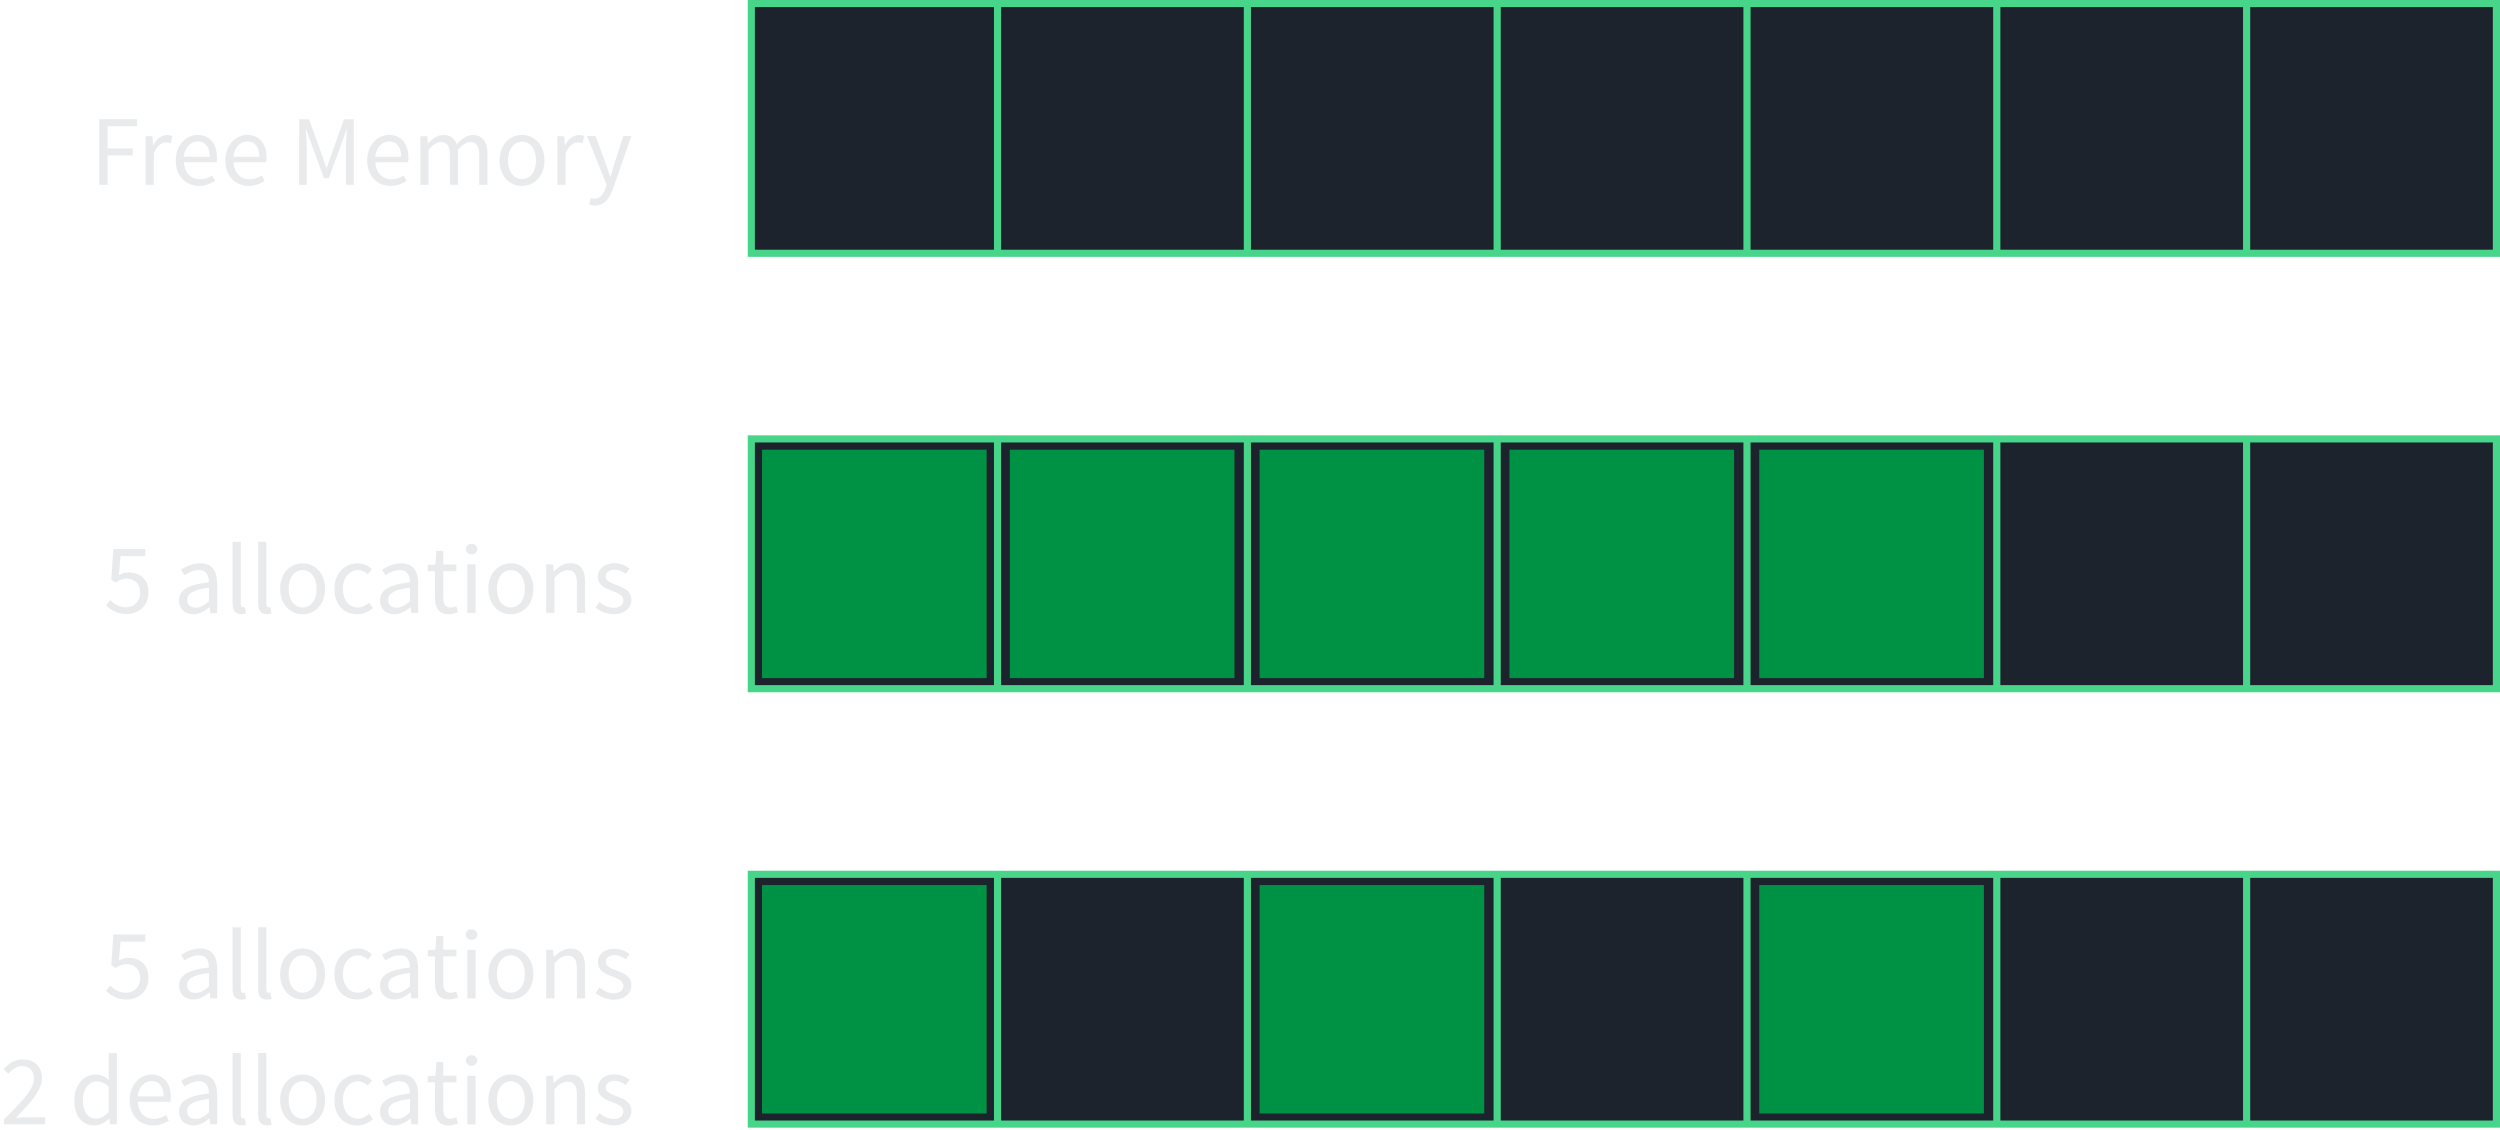
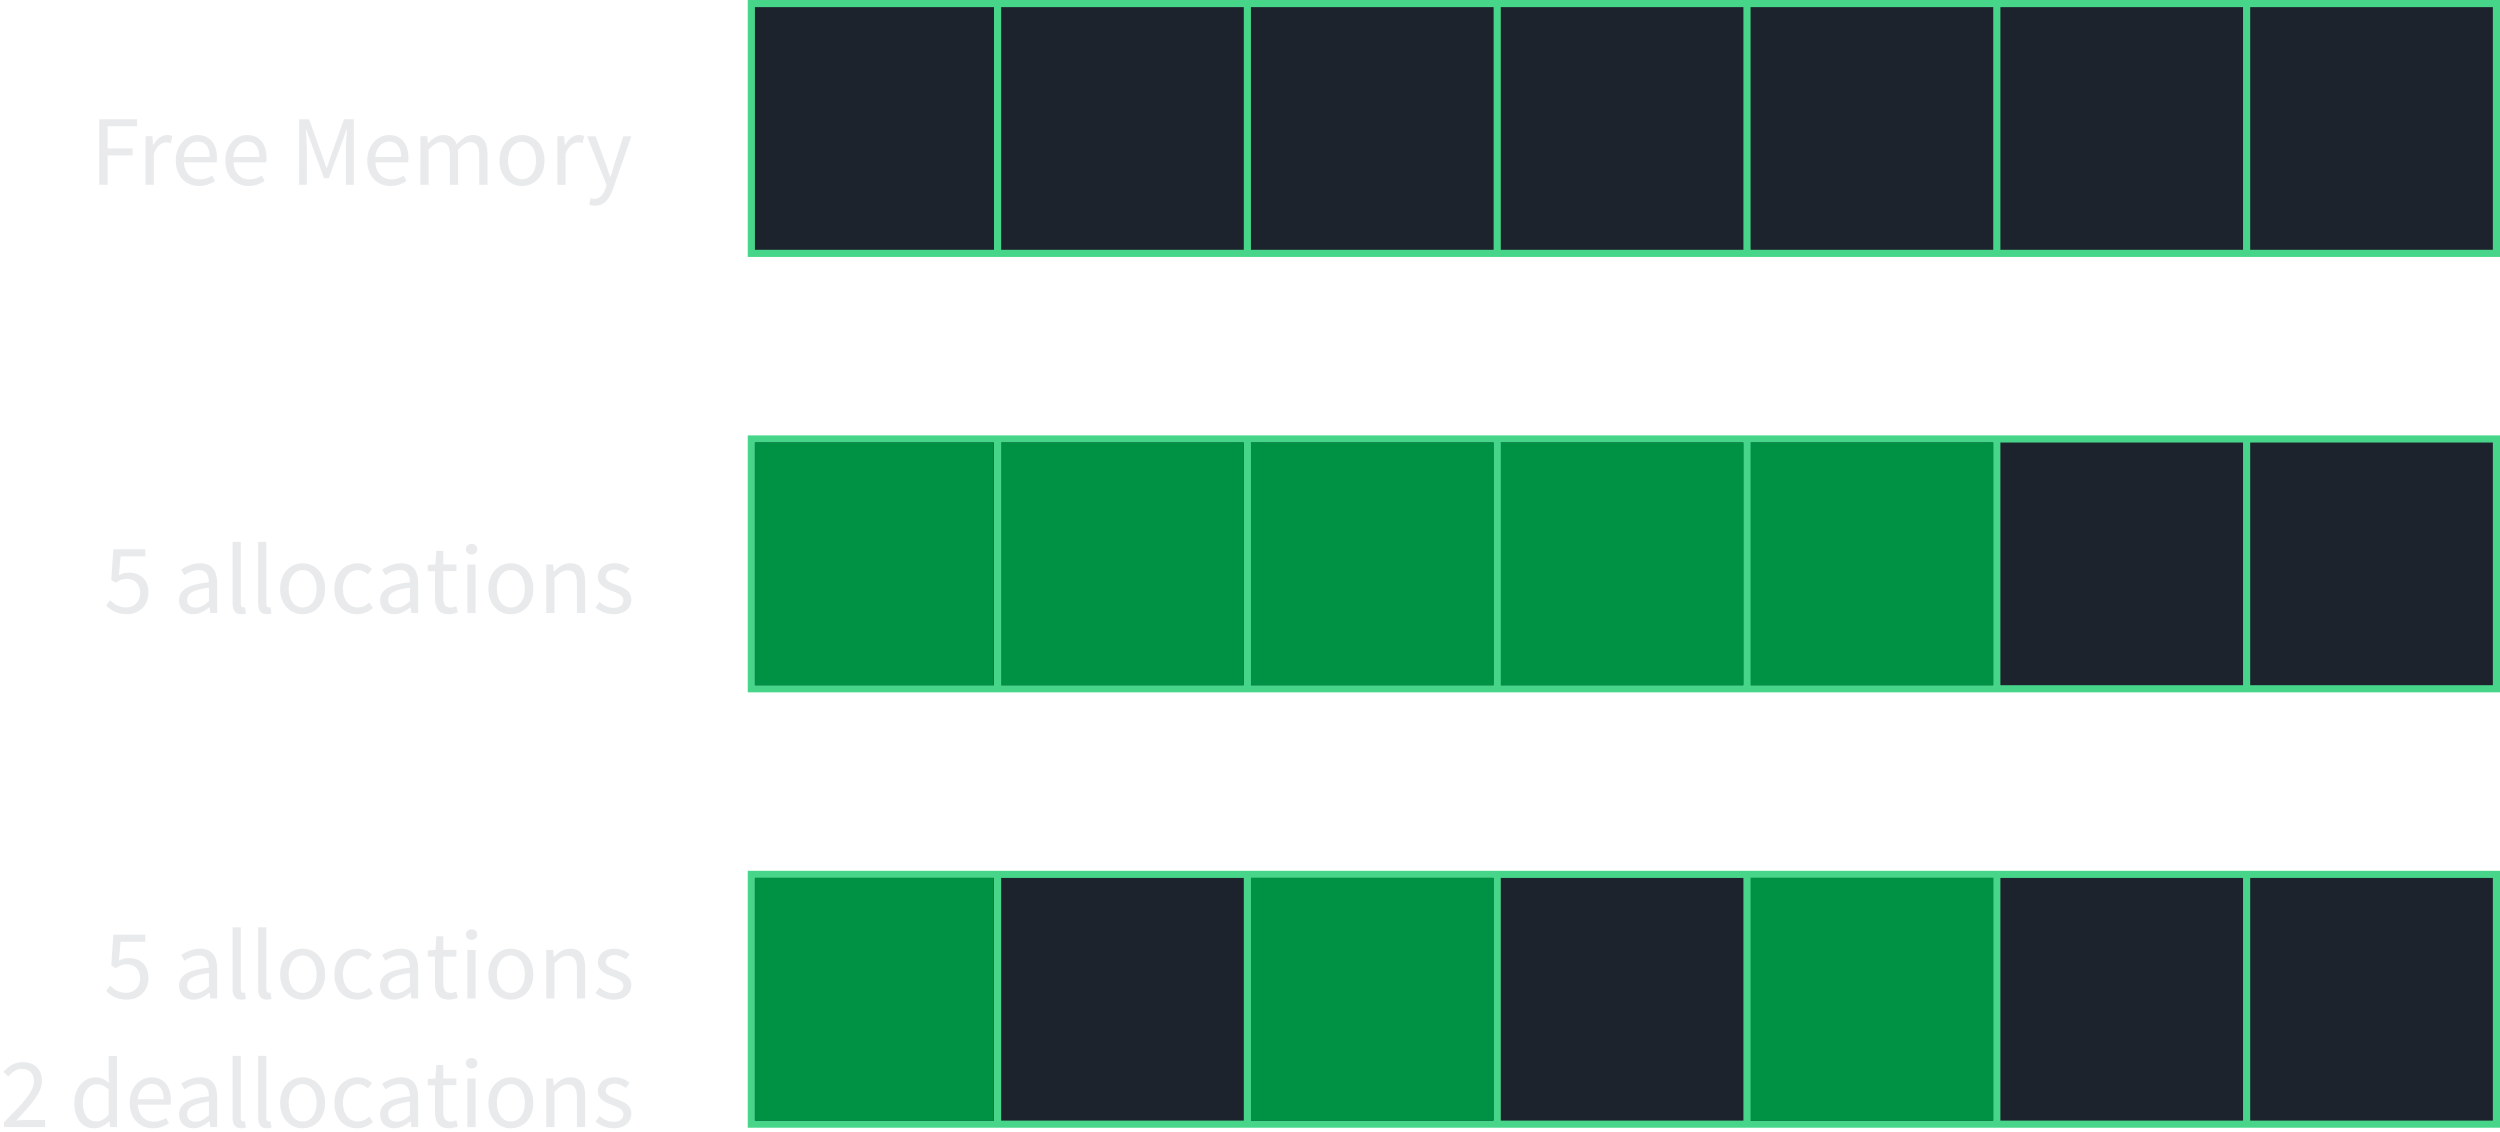
- <svg xmlns="http://www.w3.org/2000/svg" width="92.675mm" height="41.856mm" version="1.1" viewBox="0 0 92.675 41.856">
-   <g transform="translate(60.63 -193.28)">
-     <rect transform="rotate(-90)" x="-202.67" y="-32.779" width="9.26" height="64.691" fill="#1d232d" stroke="#47d58a" stroke-linecap="round" stroke-width=".265" />
-     <g fill="#e8eaec" stroke-linecap="round" stroke-width=".265">
-       <g aria-label="Free Memory">
-         <path d="m-56.951 200.13h0.311v-1.089h0.926v-0.259h-0.926v-0.822h1.093v-0.259h-1.404z" />
-         <path d="m-55.233 200.13h0.304v-1.156c0.122-0.304 0.304-0.415 0.456-0.415 0.074 0 0.115 0.011 0.174 0.03l0.059-0.267c-0.059-0.026-0.115-0.037-0.193-0.037-0.204 0-0.389 0.144-0.511 0.37h-0.011l-0.026-0.326h-0.252z" />
-         <path d="m-54.115 199.23c0 0.589 0.382 0.941 0.863 0.941 0.244 0 0.437-0.085 0.593-0.185l-0.107-0.2c-0.133 0.085-0.278 0.141-0.448 0.141-0.344 0-0.578-0.244-0.6-0.633h1.215c0.007-0.044 0.011-0.104 0.011-0.167 0-0.515-0.259-0.845-0.719-0.845-0.411 0-0.808 0.359-0.808 0.948zm0.296-0.137c0.037-0.363 0.267-0.57 0.519-0.57 0.282 0 0.445 0.204 0.445 0.57z" />
-         <path d="m-52.277 199.23c0 0.589 0.382 0.941 0.863 0.941 0.244 0 0.437-0.085 0.593-0.185l-0.107-0.2c-0.133 0.085-0.278 0.141-0.448 0.141-0.344 0-0.578-0.244-0.6-0.633h1.215c0.007-0.044 0.011-0.104 0.011-0.167 0-0.515-0.259-0.845-0.719-0.845-0.411 0-0.808 0.359-0.808 0.948zm0.296-0.137c0.037-0.363 0.267-0.57 0.519-0.57 0.282 0 0.445 0.204 0.445 0.57z" />
-         <path d="m-49.543 200.13h0.285v-1.337c0-0.215-0.022-0.504-0.037-0.719h0.015l0.193 0.541 0.467 1.27h0.178l0.467-1.27 0.193-0.541h0.015c-0.015 0.215-0.041 0.504-0.041 0.719v1.337h0.293v-2.43h-0.363l-0.467 1.304-0.17 0.496h-0.015l-0.174-0.496-0.47-1.304h-0.367z" />
-         <path d="m-47.018 199.23c0 0.589 0.382 0.941 0.863 0.941 0.244 0 0.437-0.085 0.593-0.185l-0.107-0.2c-0.133 0.085-0.278 0.141-0.448 0.141-0.344 0-0.578-0.244-0.6-0.633h1.215c0.007-0.044 0.011-0.104 0.011-0.167 0-0.515-0.259-0.845-0.719-0.845-0.411 0-0.808 0.359-0.808 0.948zm0.296-0.137c0.037-0.363 0.267-0.57 0.519-0.57 0.282 0 0.445 0.204 0.445 0.57z" />
-         <path d="m-45.047 200.13h0.304v-1.304c0.167-0.185 0.319-0.278 0.452-0.278 0.23 0 0.337 0.144 0.337 0.482v1.1h0.304v-1.304c0.167-0.185 0.311-0.278 0.452-0.278 0.226 0 0.333 0.144 0.333 0.482v1.1h0.304v-1.141c0-0.459-0.178-0.704-0.548-0.704-0.219 0-0.404 0.141-0.593 0.344-0.074-0.215-0.222-0.344-0.496-0.344-0.215 0-0.404 0.133-0.559 0.304h-0.011l-0.026-0.259h-0.252z" />
-         <path d="m-42.113 199.23c0 0.596 0.393 0.941 0.833 0.941s0.833-0.344 0.833-0.941c0-0.604-0.393-0.948-0.833-0.948s-0.833 0.344-0.833 0.948zm0.315 0c0-0.415 0.211-0.696 0.519-0.696 0.311 0 0.519 0.282 0.519 0.696 0 0.411-0.207 0.689-0.519 0.689-0.307 0-0.519-0.278-0.519-0.689z" />
-         <path d="m-39.968 200.13h0.304v-1.156c0.122-0.304 0.304-0.415 0.456-0.415 0.074 0 0.115 0.011 0.174 0.03l0.059-0.267c-0.059-0.026-0.115-0.037-0.193-0.037-0.204 0-0.389 0.144-0.511 0.37h-0.011l-0.026-0.326h-0.252z" />
-         <path d="m-38.73 200.62-0.059 0.241c0.059 0.022 0.13 0.037 0.211 0.037 0.363 0 0.548-0.27 0.674-0.626l0.678-1.948h-0.296l-0.322 0.996c-0.048 0.159-0.1 0.344-0.152 0.507h-0.015c-0.056-0.167-0.119-0.352-0.174-0.507l-0.367-0.996h-0.315l0.722 1.804-0.041 0.133c-0.074 0.222-0.204 0.385-0.407 0.385-0.044 0-0.1-0.015-0.137-0.026z" />
-       </g>
-       <g aria-label="5 allocations">
-         <path d="m-56.697 215.72c0.163 0.163 0.396 0.322 0.774 0.322 0.411 0 0.796-0.289 0.796-0.8 0-0.511-0.33-0.741-0.733-0.741-0.144 0-0.252 0.037-0.363 0.096l0.063-0.7h0.915v-0.263h-1.182l-0.078 1.137 0.163 0.104c0.141-0.093 0.241-0.144 0.404-0.144 0.304 0 0.504 0.193 0.504 0.519 0 0.33-0.23 0.541-0.519 0.541-0.278 0-0.456-0.13-0.596-0.27z" />
-         <path d="m-53.992 215.54c0 0.322 0.226 0.511 0.53 0.511 0.222 0 0.422-0.119 0.596-0.259h0.007l0.026 0.215h0.252v-1.104c0-0.448-0.185-0.741-0.626-0.741-0.289 0-0.541 0.126-0.708 0.233l0.122 0.211c0.141-0.096 0.326-0.193 0.537-0.193 0.293 0 0.37 0.222 0.37 0.452-0.767 0.085-1.107 0.282-1.107 0.674zm0.3-0.022c0-0.23 0.204-0.378 0.808-0.452v0.5c-0.174 0.156-0.319 0.241-0.493 0.241-0.178 0-0.315-0.085-0.315-0.289z" />
-         <path d="m-52.008 215.64c0 0.263 0.093 0.407 0.322 0.407 0.081 0 0.133-0.011 0.174-0.03l-0.041-0.23c-0.033 7e-3 -0.048 7e-3 -0.067 7e-3 -0.044 0-0.085-0.037-0.085-0.133v-2.297h-0.304z" />
-         <path d="m-51.06 215.64c0 0.263 0.093 0.407 0.322 0.407 0.081 0 0.133-0.011 0.174-0.03l-0.041-0.23c-0.033 7e-3 -0.048 7e-3 -0.067 7e-3 -0.044 0-0.085-0.037-0.085-0.133v-2.297h-0.304z" />
-         <path d="m-50.246 215.11c0 0.596 0.393 0.941 0.833 0.941s0.833-0.344 0.833-0.941c0-0.604-0.393-0.948-0.833-0.948s-0.833 0.344-0.833 0.948zm0.315 0c0-0.415 0.211-0.696 0.519-0.696 0.311 0 0.519 0.282 0.519 0.696 0 0.411-0.207 0.689-0.519 0.689-0.307 0-0.519-0.278-0.519-0.689z" />
-         <path d="m-48.234 215.11c0 0.596 0.367 0.941 0.845 0.941 0.215 0 0.422-0.089 0.585-0.233l-0.137-0.2c-0.107 0.096-0.252 0.182-0.422 0.182-0.33 0-0.556-0.278-0.556-0.689 0-0.415 0.237-0.696 0.563-0.696 0.144 0 0.256 0.067 0.363 0.159l0.152-0.196c-0.122-0.115-0.289-0.215-0.526-0.215-0.463 0-0.867 0.344-0.867 0.948z" />
-         <path d="m-46.541 215.54c0 0.322 0.226 0.511 0.53 0.511 0.222 0 0.422-0.119 0.596-0.259h0.007l0.026 0.215h0.252v-1.104c0-0.448-0.185-0.741-0.626-0.741-0.289 0-0.541 0.126-0.708 0.233l0.122 0.211c0.141-0.096 0.326-0.193 0.537-0.193 0.293 0 0.37 0.222 0.37 0.452-0.767 0.085-1.107 0.282-1.107 0.674zm0.3-0.022c0-0.23 0.204-0.378 0.808-0.452v0.5c-0.174 0.156-0.319 0.241-0.493 0.241-0.178 0-0.315-0.085-0.315-0.289z" />
-         <path d="m-44.504 215.45c0 0.356 0.13 0.6 0.515 0.6 0.111 0 0.233-0.033 0.333-0.067l-0.059-0.23c-0.059 0.022-0.141 0.048-0.204 0.048-0.207 0-0.278-0.126-0.278-0.348v-1h0.485v-0.248h-0.485v-0.504h-0.256l-0.037 0.504-0.282 0.018v0.23h0.267z" />
-         <path d="m-43.149 213.83c0.119 0 0.211-0.082 0.211-0.196 0-0.119-0.093-0.196-0.211-0.196-0.119 0-0.211 0.078-0.211 0.196 0 0.115 0.093 0.196 0.211 0.196zm-0.156 2.171h0.304v-1.8h-0.304z" />
-         <path d="m-42.526 215.11c0 0.596 0.393 0.941 0.833 0.941 0.441 0 0.833-0.344 0.833-0.941 0-0.604-0.393-0.948-0.833-0.948-0.441 0-0.833 0.344-0.833 0.948zm0.315 0c0-0.415 0.211-0.696 0.519-0.696 0.311 0 0.519 0.282 0.519 0.696 0 0.411-0.207 0.689-0.519 0.689-0.307 0-0.519-0.278-0.519-0.689z" />
-         <path d="m-40.382 216h0.304v-1.304c0.181-0.181 0.307-0.278 0.493-0.278 0.237 0 0.341 0.144 0.341 0.482v1.1h0.304v-1.141c0-0.459-0.17-0.704-0.548-0.704-0.248 0-0.433 0.133-0.604 0.304h-0.011l-0.026-0.259h-0.252z" />
-         <path d="m-38.556 215.8c0.17 0.141 0.415 0.248 0.67 0.248 0.426 0 0.659-0.244 0.659-0.537 0-0.341-0.289-0.448-0.548-0.545-0.204-0.078-0.4-0.144-0.4-0.311 0-0.137 0.104-0.259 0.33-0.259 0.159 0 0.289 0.067 0.411 0.159l0.144-0.193c-0.137-0.111-0.333-0.204-0.559-0.204-0.389 0-0.619 0.222-0.619 0.511 0 0.304 0.282 0.426 0.537 0.519 0.196 0.074 0.411 0.156 0.411 0.341 0 0.156-0.119 0.282-0.356 0.282-0.215 0-0.374-0.089-0.53-0.215z" />
-       </g>
-       <g aria-label="5 allocations 2 deallocations">
-         <path d="m-56.697 230.01c0.163 0.163 0.396 0.322 0.774 0.322 0.411 0 0.796-0.289 0.796-0.8 0-0.511-0.33-0.741-0.733-0.741-0.144 0-0.252 0.037-0.363 0.096l0.063-0.7h0.915v-0.263h-1.182l-0.078 1.137 0.163 0.104c0.141-0.093 0.241-0.144 0.404-0.144 0.304 0 0.504 0.193 0.504 0.519 0 0.33-0.23 0.541-0.519 0.541-0.278 0-0.456-0.13-0.596-0.27z" />
-         <path d="m-53.992 229.82c0 0.322 0.226 0.511 0.53 0.511 0.222 0 0.422-0.119 0.596-0.259h0.007l0.026 0.215h0.252v-1.104c0-0.448-0.185-0.741-0.626-0.741-0.289 0-0.541 0.126-0.708 0.233l0.122 0.211c0.141-0.096 0.326-0.193 0.537-0.193 0.293 0 0.37 0.222 0.37 0.452-0.767 0.085-1.107 0.282-1.107 0.674zm0.3-0.022c0-0.23 0.204-0.378 0.808-0.452v0.5c-0.174 0.156-0.319 0.241-0.493 0.241-0.178 0-0.315-0.085-0.315-0.289z" />
-         <path d="m-52.008 229.93c0 0.263 0.093 0.407 0.322 0.407 0.081 0 0.133-0.011 0.174-0.03l-0.041-0.23c-0.033 7e-3 -0.048 7e-3 -0.067 7e-3 -0.044 0-0.085-0.037-0.085-0.133v-2.297h-0.304z" />
-         <path d="m-51.06 229.93c0 0.263 0.093 0.407 0.322 0.407 0.081 0 0.133-0.011 0.174-0.03l-0.041-0.23c-0.033 7e-3 -0.048 7e-3 -0.067 7e-3 -0.044 0-0.085-0.037-0.085-0.133v-2.297h-0.304z" />
-         <path d="m-50.246 229.39c0 0.596 0.393 0.941 0.833 0.941s0.833-0.344 0.833-0.941c0-0.604-0.393-0.948-0.833-0.948s-0.833 0.344-0.833 0.948zm0.315 0c0-0.415 0.211-0.696 0.519-0.696 0.311 0 0.519 0.282 0.519 0.696 0 0.411-0.207 0.689-0.519 0.689-0.307 0-0.519-0.278-0.519-0.689z" />
-         <path d="m-48.234 229.39c0 0.596 0.367 0.941 0.845 0.941 0.215 0 0.422-0.089 0.585-0.233l-0.137-0.2c-0.107 0.096-0.252 0.181-0.422 0.181-0.33 0-0.556-0.278-0.556-0.689 0-0.415 0.237-0.696 0.563-0.696 0.144 0 0.256 0.067 0.363 0.159l0.152-0.196c-0.122-0.115-0.289-0.215-0.526-0.215-0.463 0-0.867 0.344-0.867 0.948z" />
-         <path d="m-46.541 229.82c0 0.322 0.226 0.511 0.53 0.511 0.222 0 0.422-0.119 0.596-0.259h0.007l0.026 0.215h0.252v-1.104c0-0.448-0.185-0.741-0.626-0.741-0.289 0-0.541 0.126-0.708 0.233l0.122 0.211c0.141-0.096 0.326-0.193 0.537-0.193 0.293 0 0.37 0.222 0.37 0.452-0.767 0.085-1.107 0.282-1.107 0.674zm0.3-0.022c0-0.23 0.204-0.378 0.808-0.452v0.5c-0.174 0.156-0.319 0.241-0.493 0.241-0.178 0-0.315-0.085-0.315-0.289z" />
-         <path d="m-44.504 229.73c0 0.356 0.13 0.6 0.515 0.6 0.111 0 0.233-0.033 0.333-0.067l-0.059-0.23c-0.059 0.022-0.141 0.048-0.204 0.048-0.207 0-0.278-0.126-0.278-0.348v-1h0.485v-0.248h-0.485v-0.504h-0.256l-0.037 0.504-0.282 0.018v0.23h0.267z" />
-         <path d="m-43.149 228.12c0.119 0 0.211-0.082 0.211-0.196 0-0.119-0.093-0.196-0.211-0.196-0.119 0-0.211 0.078-0.211 0.196 0 0.115 0.093 0.196 0.211 0.196zm-0.156 2.171h0.304v-1.8h-0.304z" />
-         <path d="m-42.526 229.39c0 0.596 0.393 0.941 0.833 0.941s0.833-0.344 0.833-0.941c0-0.604-0.393-0.948-0.833-0.948s-0.833 0.344-0.833 0.948zm0.315 0c0-0.415 0.211-0.696 0.519-0.696 0.311 0 0.519 0.282 0.519 0.696 0 0.411-0.207 0.689-0.519 0.689-0.307 0-0.519-0.278-0.519-0.689z" />
-         <path d="m-40.382 230.29h0.304v-1.304c0.181-0.182 0.307-0.278 0.493-0.278 0.237 0 0.341 0.144 0.341 0.482v1.1h0.304v-1.141c0-0.459-0.17-0.704-0.548-0.704-0.248 0-0.433 0.133-0.604 0.304h-0.011l-0.026-0.259h-0.252z" />
-         <path d="m-38.556 230.09c0.17 0.141 0.415 0.248 0.67 0.248 0.426 0 0.659-0.244 0.659-0.537 0-0.341-0.289-0.448-0.548-0.545-0.204-0.078-0.4-0.144-0.4-0.311 0-0.137 0.104-0.259 0.33-0.259 0.159 0 0.289 0.067 0.411 0.159l0.144-0.193c-0.137-0.111-0.333-0.204-0.559-0.204-0.389 0-0.619 0.222-0.619 0.511 0 0.304 0.282 0.426 0.537 0.519 0.196 0.074 0.411 0.156 0.411 0.341 0 0.156-0.119 0.282-0.356 0.282-0.215 0-0.374-0.089-0.53-0.215z" />
-         <path d="m-60.483 234.96h1.526v-0.263h-0.685c-0.122 0-0.267 0.011-0.396 0.022 0.559-0.585 0.963-1.026 0.963-1.471 0-0.419-0.27-0.696-0.708-0.696-0.307 0-0.519 0.144-0.715 0.359l0.174 0.174c0.137-0.159 0.307-0.285 0.504-0.285 0.3 0 0.448 0.193 0.448 0.463 0 0.382-0.4 0.808-1.111 1.515z" />
-         <path d="m-57.875 234.06c0 0.6 0.293 0.941 0.745 0.941 0.211 0 0.404-0.119 0.545-0.256h0.011l0.026 0.211h0.252v-2.637h-0.307v0.693l0.015 0.307c-0.159-0.13-0.296-0.207-0.504-0.207-0.411 0-0.782 0.363-0.782 0.948zm0.315-4e-3c0-0.411 0.23-0.689 0.519-0.689 0.148 0 0.285 0.052 0.437 0.189v0.941c-0.148 0.167-0.293 0.248-0.459 0.248-0.315 0-0.496-0.259-0.496-0.689z" />
-         <path d="m-55.824 234.06c0 0.589 0.382 0.941 0.863 0.941 0.244 0 0.437-0.085 0.593-0.185l-0.107-0.2c-0.133 0.085-0.278 0.141-0.448 0.141-0.344 0-0.578-0.244-0.6-0.633h1.215c0.007-0.044 0.011-0.104 0.011-0.167 0-0.515-0.259-0.845-0.719-0.845-0.411 0-0.808 0.359-0.808 0.948zm0.296-0.137c0.037-0.363 0.267-0.57 0.519-0.57 0.282 0 0.445 0.204 0.445 0.57z" />
-         <path d="m-53.992 234.49c0 0.322 0.226 0.511 0.53 0.511 0.222 0 0.422-0.119 0.596-0.259h0.007l0.026 0.215h0.252v-1.104c0-0.448-0.185-0.741-0.626-0.741-0.289 0-0.541 0.126-0.708 0.233l0.122 0.211c0.141-0.096 0.326-0.193 0.537-0.193 0.293 0 0.37 0.222 0.37 0.452-0.767 0.085-1.107 0.282-1.107 0.674zm0.3-0.022c0-0.23 0.204-0.378 0.808-0.452v0.5c-0.174 0.156-0.319 0.241-0.493 0.241-0.178 0-0.315-0.085-0.315-0.289z" />
-         <path d="m-52.008 234.59c0 0.263 0.093 0.407 0.322 0.407 0.081 0 0.133-0.011 0.174-0.03l-0.041-0.23c-0.033 7e-3 -0.048 7e-3 -0.067 7e-3 -0.044 0-0.085-0.037-0.085-0.133v-2.297h-0.304z" />
-         <path d="m-51.06 234.59c0 0.263 0.093 0.407 0.322 0.407 0.081 0 0.133-0.011 0.174-0.03l-0.041-0.23c-0.033 7e-3 -0.048 7e-3 -0.067 7e-3 -0.044 0-0.085-0.037-0.085-0.133v-2.297h-0.304z" />
-         <path d="m-50.246 234.06c0 0.596 0.393 0.941 0.833 0.941s0.833-0.344 0.833-0.941c0-0.604-0.393-0.948-0.833-0.948s-0.833 0.344-0.833 0.948zm0.315 0c0-0.415 0.211-0.696 0.519-0.696 0.311 0 0.519 0.282 0.519 0.696 0 0.411-0.207 0.689-0.519 0.689-0.307 0-0.519-0.278-0.519-0.689z" />
-         <path d="m-48.234 234.06c0 0.596 0.367 0.941 0.845 0.941 0.215 0 0.422-0.089 0.585-0.233l-0.137-0.2c-0.107 0.096-0.252 0.182-0.422 0.182-0.33 0-0.556-0.278-0.556-0.689 0-0.415 0.237-0.696 0.563-0.696 0.144 0 0.256 0.067 0.363 0.159l0.152-0.196c-0.122-0.115-0.289-0.215-0.526-0.215-0.463 0-0.867 0.344-0.867 0.948z" />
-         <path d="m-46.541 234.49c0 0.322 0.226 0.511 0.53 0.511 0.222 0 0.422-0.119 0.596-0.259h0.007l0.026 0.215h0.252v-1.104c0-0.448-0.185-0.741-0.626-0.741-0.289 0-0.541 0.126-0.708 0.233l0.122 0.211c0.141-0.096 0.326-0.193 0.537-0.193 0.293 0 0.37 0.222 0.37 0.452-0.767 0.085-1.107 0.282-1.107 0.674zm0.3-0.022c0-0.23 0.204-0.378 0.808-0.452v0.5c-0.174 0.156-0.319 0.241-0.493 0.241-0.178 0-0.315-0.085-0.315-0.289z" />
-         <path d="m-44.504 234.4c0 0.356 0.13 0.6 0.515 0.6 0.111 0 0.233-0.033 0.333-0.067l-0.059-0.23c-0.059 0.022-0.141 0.048-0.204 0.048-0.207 0-0.278-0.126-0.278-0.348v-1h0.485v-0.248h-0.485v-0.504h-0.256l-0.037 0.504-0.282 0.018v0.23h0.267z" />
-         <path d="m-43.149 232.79c0.119 0 0.211-0.082 0.211-0.196 0-0.119-0.093-0.196-0.211-0.196-0.119 0-0.211 0.078-0.211 0.196 0 0.115 0.093 0.196 0.211 0.196zm-0.156 2.171h0.304v-1.8h-0.304z" />
-         <path d="m-42.526 234.06c0 0.596 0.393 0.941 0.833 0.941s0.833-0.344 0.833-0.941c0-0.604-0.393-0.948-0.833-0.948s-0.833 0.344-0.833 0.948zm0.315 0c0-0.415 0.211-0.696 0.519-0.696 0.311 0 0.519 0.282 0.519 0.696 0 0.411-0.207 0.689-0.519 0.689-0.307 0-0.519-0.278-0.519-0.689z" />
-         <path d="m-40.382 234.96h0.304v-1.304c0.181-0.181 0.307-0.278 0.493-0.278 0.237 0 0.341 0.144 0.341 0.482v1.1h0.304v-1.141c0-0.459-0.17-0.704-0.548-0.704-0.248 0-0.433 0.133-0.604 0.304h-0.011l-0.026-0.259h-0.252z" />
-         <path d="m-38.556 234.75c0.17 0.141 0.415 0.248 0.67 0.248 0.426 0 0.659-0.244 0.659-0.537 0-0.341-0.289-0.448-0.548-0.545-0.204-0.078-0.4-0.144-0.4-0.311 0-0.137 0.104-0.259 0.33-0.259 0.159 0 0.289 0.067 0.411 0.159l0.144-0.193c-0.137-0.111-0.333-0.204-0.559-0.204-0.389 0-0.619 0.222-0.619 0.511 0 0.304 0.282 0.426 0.537 0.519 0.196 0.074 0.411 0.156 0.411 0.341 0 0.156-0.119 0.282-0.356 0.282-0.215 0-0.374-0.089-0.53-0.215z" />
-       </g>
+ <svg xmlns="http://www.w3.org/2000/svg" width="92.675mm" height="41.958mm" version="1.1" viewBox="0 0 92.675 41.958">
+   <rect transform="rotate(-90)" x="-9.393" y="27.852" width="9.26" height="64.691" fill="#1d232d" stroke="#47d58a" stroke-linecap="round" stroke-width=".265" />
+   <g fill="#e8eaec" stroke-linecap="round" stroke-width=".265">
+     <g aria-label="Free Memory">
+       <path d="m3.679 6.85h0.311v-1.089h0.926v-0.259h-0.926v-0.822h1.093v-0.259h-1.404z" />
+       <path d="m5.397 6.85h0.304v-1.156c0.122-0.304 0.304-0.415 0.456-0.415 0.074 0 0.115 0.011 0.174 0.03l0.059-0.267c-0.059-0.026-0.115-0.037-0.193-0.037-0.204 0-0.389 0.144-0.511 0.37h-0.011l-0.026-0.326h-0.252z" />
+       <path d="m6.516 5.954c0 0.589 0.382 0.941 0.863 0.941 0.244 0 0.437-0.085 0.593-0.185l-0.107-0.2c-0.133 0.085-0.278 0.141-0.448 0.141-0.344 0-0.578-0.244-0.6-0.633h1.215c0.007-0.044 0.011-0.104 0.011-0.167 0-0.515-0.259-0.845-0.719-0.845-0.411 0-0.808 0.359-0.808 0.948zm0.296-0.137c0.037-0.363 0.267-0.57 0.519-0.57 0.282 0 0.445 0.204 0.445 0.57z" />
+       <path d="m8.353 5.954c0 0.589 0.382 0.941 0.863 0.941 0.244 0 0.437-0.085 0.593-0.185l-0.107-0.2c-0.133 0.085-0.278 0.141-0.448 0.141-0.344 0-0.578-0.244-0.6-0.633h1.215c0.007-0.044 0.011-0.104 0.011-0.167 0-0.515-0.259-0.845-0.719-0.845-0.411 0-0.808 0.359-0.808 0.948zm0.296-0.137c0.037-0.363 0.267-0.57 0.519-0.57 0.282 0 0.445 0.204 0.445 0.57z" />
+       <path d="m11.088 6.85h0.285v-1.337c0-0.215-0.022-0.504-0.037-0.719h0.015l0.193 0.541 0.467 1.27h0.178l0.467-1.27 0.193-0.541h0.015c-0.015 0.215-0.041 0.504-0.041 0.719v1.337h0.293v-2.43h-0.363l-0.467 1.304-0.17 0.496h-0.015l-0.174-0.496-0.47-1.304h-0.367z" />
+       <path d="m13.613 5.954c0 0.589 0.382 0.941 0.863 0.941 0.244 0 0.437-0.085 0.593-0.185l-0.107-0.2c-0.133 0.085-0.278 0.141-0.448 0.141-0.344 0-0.578-0.244-0.6-0.633h1.215c0.007-0.044 0.011-0.104 0.011-0.167 0-0.515-0.259-0.845-0.719-0.845-0.411 0-0.808 0.359-0.808 0.948zm0.296-0.137c0.037-0.363 0.267-0.57 0.519-0.57 0.282 0 0.445 0.204 0.445 0.57z" />
+       <path d="m15.584 6.85h0.304v-1.304c0.167-0.185 0.319-0.278 0.452-0.278 0.23 0 0.337 0.144 0.337 0.482v1.1h0.304v-1.304c0.167-0.185 0.311-0.278 0.452-0.278 0.226 0 0.333 0.144 0.333 0.482v1.1h0.304v-1.141c0-0.459-0.178-0.704-0.548-0.704-0.219 0-0.404 0.141-0.593 0.344-0.074-0.215-0.222-0.344-0.496-0.344-0.215 0-0.404 0.133-0.559 0.304h-0.011l-0.026-0.259h-0.252z" />
+       <path d="m18.518 5.954c0 0.596 0.393 0.941 0.833 0.941s0.833-0.344 0.833-0.941c0-0.604-0.393-0.948-0.833-0.948s-0.833 0.344-0.833 0.948zm0.315 0c0-0.415 0.211-0.696 0.519-0.696 0.311 0 0.519 0.282 0.519 0.696 0 0.411-0.207 0.689-0.519 0.689-0.307 0-0.519-0.278-0.519-0.689z" />
+       <path d="m20.662 6.85h0.304v-1.156c0.122-0.304 0.304-0.415 0.456-0.415 0.074 0 0.115 0.011 0.174 0.03l0.059-0.267c-0.059-0.026-0.115-0.037-0.193-0.037-0.204 0-0.389 0.144-0.511 0.37h-0.011l-0.026-0.326h-0.252z" />
+       <path d="m21.9 7.347-0.059 0.241c0.059 0.022 0.13 0.037 0.211 0.037 0.363 0 0.548-0.27 0.674-0.626l0.678-1.948h-0.296l-0.322 0.996c-0.048 0.159-0.1 0.344-0.152 0.507h-0.015c-0.056-0.167-0.119-0.352-0.174-0.507l-0.367-0.996h-0.315l0.722 1.804-0.041 0.133c-0.074 0.222-0.204 0.385-0.407 0.385-0.044 0-0.1-0.015-0.137-0.026z" />
    </g>
-     <g fill="#7b8694" stroke="#47d58a" stroke-dashoffset="1.2" stroke-linecap="square" stroke-miterlimit="40" stroke-width=".265">
-       <path d="m-23.651 202.54v-8.996" />
-       <path d="m-14.39 202.54v-8.996" />
-       <path d="m-5.13 202.54v-8.996" />
-       <path d="m4.131 202.54v-8.996" />
-       <path d="m13.391 202.54v-8.996" />
-       <path d="m22.652 202.54v-8.996" />
+     <g aria-label="5 allocations">
+       <path d="m3.933 22.447c0.163 0.163 0.396 0.322 0.774 0.322 0.411 0 0.796-0.289 0.796-0.8s-0.33-0.741-0.733-0.741c-0.144 0-0.252 0.037-0.363 0.096l0.063-0.7h0.915v-0.263h-1.182l-0.078 1.137 0.163 0.104c0.141-0.093 0.241-0.144 0.404-0.144 0.304 0 0.504 0.193 0.504 0.519 0 0.33-0.23 0.541-0.519 0.541-0.278 0-0.456-0.13-0.596-0.27z" />
+       <path d="m6.638 22.258c0 0.322 0.226 0.511 0.53 0.511 0.222 0 0.422-0.119 0.596-0.259h0.007l0.026 0.215h0.252v-1.104c0-0.448-0.185-0.741-0.626-0.741-0.289 0-0.541 0.126-0.708 0.233l0.122 0.211c0.141-0.096 0.326-0.193 0.537-0.193 0.293 0 0.37 0.222 0.37 0.452-0.767 0.085-1.107 0.282-1.107 0.674zm0.3-0.022c0-0.23 0.204-0.378 0.808-0.452v0.5c-0.174 0.156-0.319 0.241-0.493 0.241-0.178 0-0.315-0.085-0.315-0.289z" />
+       <path d="m8.623 22.362c0 0.263 0.093 0.407 0.322 0.407 0.081 0 0.133-0.011 0.174-0.03l-0.041-0.23c-0.033 0.007-0.048 0.007-0.067 0.007-0.044 0-0.085-0.037-0.085-0.133v-2.297h-0.304z" />
+       <path d="m9.57 22.362c0 0.263 0.093 0.407 0.322 0.407 0.081 0 0.133-0.011 0.174-0.03l-0.041-0.23c-0.033 0.007-0.048 0.007-0.067 0.007-0.044 0-0.085-0.037-0.085-0.133v-2.297h-0.304z" />
+       <path d="m10.385 21.829c0 0.596 0.393 0.941 0.833 0.941 0.441 0 0.833-0.344 0.833-0.941 0-0.604-0.393-0.948-0.833-0.948-0.441 0-0.833 0.344-0.833 0.948zm0.315 0c0-0.415 0.211-0.696 0.519-0.696 0.311 0 0.519 0.282 0.519 0.696 0 0.411-0.207 0.689-0.519 0.689-0.307 0-0.519-0.278-0.519-0.689z" />
+       <path d="m12.396 21.829c0 0.596 0.367 0.941 0.845 0.941 0.215 0 0.422-0.089 0.585-0.233l-0.137-0.2c-0.107 0.096-0.252 0.181-0.422 0.181-0.33 0-0.556-0.278-0.556-0.689 0-0.415 0.237-0.696 0.563-0.696 0.144 0 0.256 0.067 0.363 0.159l0.152-0.196c-0.122-0.115-0.289-0.215-0.526-0.215-0.463 0-0.867 0.344-0.867 0.948z" />
+       <path d="m14.09 22.258c0 0.322 0.226 0.511 0.53 0.511 0.222 0 0.422-0.119 0.596-0.259h0.007l0.026 0.215h0.252v-1.104c0-0.448-0.185-0.741-0.626-0.741-0.289 0-0.541 0.126-0.708 0.233l0.122 0.211c0.141-0.096 0.326-0.193 0.537-0.193 0.293 0 0.37 0.222 0.37 0.452-0.767 0.085-1.107 0.282-1.107 0.674zm0.3-0.022c0-0.23 0.204-0.378 0.808-0.452v0.5c-0.174 0.156-0.319 0.241-0.493 0.241-0.178 0-0.315-0.085-0.315-0.289z" />
+       <path d="m16.126 22.17c0 0.356 0.13 0.6 0.515 0.6 0.111 0 0.233-0.033 0.333-0.067l-0.059-0.23c-0.059 0.022-0.141 0.048-0.204 0.048-0.207 0-0.278-0.126-0.278-0.348v-1h0.485v-0.248h-0.485v-0.504h-0.256l-0.037 0.504-0.282 0.019v0.23h0.267z" />
+       <path d="m17.482 20.555c0.119 0 0.211-0.081 0.211-0.196 0-0.119-0.093-0.196-0.211-0.196-0.119 0-0.211 0.078-0.211 0.196 0 0.115 0.093 0.196 0.211 0.196zm-0.156 2.171h0.304v-1.8h-0.304z" />
+       <path d="m18.104 21.829c0 0.596 0.393 0.941 0.833 0.941s0.833-0.344 0.833-0.941c0-0.604-0.393-0.948-0.833-0.948s-0.833 0.344-0.833 0.948zm0.315 0c0-0.415 0.211-0.696 0.519-0.696 0.311 0 0.519 0.282 0.519 0.696 0 0.411-0.207 0.689-0.519 0.689-0.307 0-0.519-0.278-0.519-0.689z" />
+       <path d="m20.249 22.725h0.304v-1.304c0.181-0.181 0.307-0.278 0.493-0.278 0.237 0 0.341 0.144 0.341 0.482v1.1h0.304v-1.141c0-0.459-0.17-0.704-0.548-0.704-0.248 0-0.433 0.133-0.604 0.304h-0.011l-0.026-0.259h-0.252z" />
+       <path d="m22.074 22.521c0.17 0.141 0.415 0.248 0.67 0.248 0.426 0 0.659-0.244 0.659-0.537 0-0.341-0.289-0.448-0.548-0.545-0.204-0.078-0.4-0.144-0.4-0.311 0-0.137 0.104-0.259 0.33-0.259 0.159 0 0.289 0.067 0.411 0.159l0.144-0.193c-0.137-0.111-0.333-0.204-0.559-0.204-0.389 0-0.619 0.222-0.619 0.511 0 0.304 0.282 0.426 0.537 0.519 0.196 0.074 0.411 0.156 0.411 0.341 0 0.156-0.119 0.282-0.356 0.282-0.215 0-0.374-0.089-0.53-0.215z" />
    </g>
-     <rect transform="rotate(-90)" x="-218.81" y="-32.779" width="9.26" height="64.691" fill="#1d232d" stroke="#47d58a" stroke-linecap="round" stroke-width=".265" />
-     <g fill="#7b8694" stroke="#47d58a" stroke-dashoffset="1.2" stroke-linecap="square" stroke-miterlimit="40" stroke-width=".265">
-       <path d="m-23.651 218.68v-8.996" />
-       <path d="m-14.39 218.68v-8.996" />
-       <path d="m-5.13 218.68v-8.996" />
-       <path d="m4.131 218.68v-8.996" />
-       <path d="m13.391 218.68v-8.996" />
-       <path d="m22.652 218.68v-8.996" />
-     </g>
-     <rect transform="rotate(-90)" x="-234.95" y="-32.779" width="9.26" height="64.691" fill="#1d232d" stroke="#47d58a" stroke-linecap="round" stroke-width=".265" />
-     <g fill="#7b8694" stroke="#47d58a" stroke-dashoffset="1.2" stroke-linecap="square" stroke-miterlimit="40" stroke-width=".265">
-       <path d="m-23.651 234.82v-8.996" />
-       <path d="m-14.39 234.82v-8.996" />
-       <path d="m-5.13 234.82v-8.996" />
-       <path d="m4.131 234.82v-8.996" />
-       <path d="m13.391 234.82v-8.996" />
-       <path d="m22.652 234.82v-8.996" />
-     </g>
-     <g fill="#009244">
-       <path d="m-32.382 209.95h8.326v8.467h-8.326z" />
-       <path d="m-23.195 209.95h8.326v8.467h-8.326z" />
-       <path d="m-13.935 209.95h8.326v8.467h-8.326z" />
-       <path d="m-4.674 209.95h8.326v8.467h-8.326z" />
-       <path d="m4.586 209.95h8.326v8.467h-8.326z" />
-       <path d="m-32.382 226.09h8.326v8.467h-8.326z" />
-       <path d="m-13.935 226.09h8.326v8.467h-8.326z" />
-       <path d="m4.586 226.09h8.326v8.467h-8.326z" />
+     <g aria-label="5 allocations 2 deallocations">
+       <path d="m3.933 36.735c0.163 0.163 0.396 0.322 0.774 0.322 0.411 0 0.796-0.289 0.796-0.8s-0.33-0.741-0.733-0.741c-0.144 0-0.252 0.037-0.363 0.096l0.063-0.7h0.915v-0.263h-1.182l-0.078 1.137 0.163 0.104c0.141-0.093 0.241-0.144 0.404-0.144 0.304 0 0.504 0.193 0.504 0.519 0 0.33-0.23 0.541-0.519 0.541-0.278 0-0.456-0.13-0.596-0.27z" />
+       <path d="m6.638 36.546c0 0.322 0.226 0.511 0.53 0.511 0.222 0 0.422-0.119 0.596-0.259h0.007l0.026 0.215h0.252v-1.104c0-0.448-0.185-0.741-0.626-0.741-0.289 0-0.541 0.126-0.708 0.233l0.122 0.211c0.141-0.096 0.326-0.193 0.537-0.193 0.293 0 0.37 0.222 0.37 0.452-0.767 0.085-1.107 0.282-1.107 0.674zm0.3-0.022c0-0.23 0.204-0.378 0.808-0.452v0.5c-0.174 0.156-0.319 0.241-0.493 0.241-0.178 0-0.315-0.085-0.315-0.289z" />
+       <path d="m8.623 36.65c0 0.263 0.093 0.407 0.322 0.407 0.081 0 0.133-0.011 0.174-0.03l-0.041-0.23c-0.033 0.007-0.048 0.007-0.067 0.007-0.044 0-0.085-0.037-0.085-0.133v-2.297h-0.304z" />
+       <path d="m9.57 36.65c0 0.263 0.093 0.407 0.322 0.407 0.081 0 0.133-0.011 0.174-0.03l-0.041-0.23c-0.033 0.007-0.048 0.007-0.067 0.007-0.044 0-0.085-0.037-0.085-0.133v-2.297h-0.304z" />
+       <path d="m10.385 36.116c0 0.596 0.393 0.941 0.833 0.941s0.833-0.344 0.833-0.941c0-0.604-0.393-0.948-0.833-0.948s-0.833 0.344-0.833 0.948zm0.315 0c0-0.415 0.211-0.696 0.519-0.696 0.311 0 0.519 0.282 0.519 0.696 0 0.411-0.207 0.689-0.519 0.689-0.307 0-0.519-0.278-0.519-0.689z" />
+       <path d="m12.396 36.116c0 0.596 0.367 0.941 0.845 0.941 0.215 0 0.422-0.089 0.585-0.233l-0.137-0.2c-0.107 0.096-0.252 0.181-0.422 0.181-0.33 0-0.556-0.278-0.556-0.689 0-0.415 0.237-0.696 0.563-0.696 0.144 0 0.256 0.067 0.363 0.159l0.152-0.196c-0.122-0.115-0.289-0.215-0.526-0.215-0.463 0-0.867 0.344-0.867 0.948z" />
+       <path d="m14.09 36.546c0 0.322 0.226 0.511 0.53 0.511 0.222 0 0.422-0.119 0.596-0.259h0.007l0.026 0.215h0.252v-1.104c0-0.448-0.185-0.741-0.626-0.741-0.289 0-0.541 0.126-0.708 0.233l0.122 0.211c0.141-0.096 0.326-0.193 0.537-0.193 0.293 0 0.37 0.222 0.37 0.452-0.767 0.085-1.107 0.282-1.107 0.674zm0.3-0.022c0-0.23 0.204-0.378 0.808-0.452v0.5c-0.174 0.156-0.319 0.241-0.493 0.241-0.178 0-0.315-0.085-0.315-0.289z" />
+       <path d="m16.126 36.457c0 0.356 0.13 0.6 0.515 0.6 0.111 0 0.233-0.033 0.333-0.067l-0.059-0.23c-0.059 0.022-0.141 0.048-0.204 0.048-0.207 0-0.278-0.126-0.278-0.348v-1h0.485v-0.248h-0.485v-0.504h-0.256l-0.037 0.504-0.282 0.019v0.23h0.267z" />
+       <path d="m17.482 34.842c0.119 0 0.211-0.081 0.211-0.196 0-0.119-0.093-0.196-0.211-0.196-0.119 0-0.211 0.078-0.211 0.196 0 0.115 0.093 0.196 0.211 0.196zm-0.156 2.171h0.304v-1.8h-0.304z" />
+       <path d="m18.104 36.116c0 0.596 0.393 0.941 0.833 0.941s0.833-0.344 0.833-0.941c0-0.604-0.393-0.948-0.833-0.948s-0.833 0.344-0.833 0.948zm0.315 0c0-0.415 0.211-0.696 0.519-0.696 0.311 0 0.519 0.282 0.519 0.696 0 0.411-0.207 0.689-0.519 0.689-0.307 0-0.519-0.278-0.519-0.689z" />
+       <path d="m20.249 37.013h0.304v-1.304c0.181-0.181 0.307-0.278 0.493-0.278 0.237 0 0.341 0.144 0.341 0.482v1.1h0.304v-1.141c0-0.459-0.17-0.704-0.548-0.704-0.248 0-0.433 0.133-0.604 0.304h-0.011l-0.026-0.259h-0.252z" />
+       <path d="m22.074 36.809c0.17 0.141 0.415 0.248 0.67 0.248 0.426 0 0.659-0.244 0.659-0.537 0-0.341-0.289-0.448-0.548-0.545-0.204-0.078-0.4-0.144-0.4-0.311 0-0.137 0.104-0.259 0.33-0.259 0.159 0 0.289 0.067 0.411 0.159l0.144-0.193c-0.137-0.111-0.333-0.204-0.559-0.204-0.389 0-0.619 0.222-0.619 0.511 0 0.304 0.282 0.426 0.537 0.519 0.196 0.074 0.411 0.156 0.411 0.341 0 0.156-0.119 0.282-0.356 0.282-0.215 0-0.374-0.089-0.53-0.215z" />
+       <path d="m0.147 41.781h1.526v-0.263h-0.685c-0.122 0-0.267 0.011-0.396 0.022 0.559-0.585 0.963-1.026 0.963-1.471 0-0.419-0.27-0.696-0.708-0.696-0.307 0-0.519 0.144-0.715 0.359l0.174 0.174c0.137-0.159 0.307-0.285 0.504-0.285 0.3 0 0.448 0.193 0.448 0.463 0 0.382-0.4 0.808-1.111 1.515z" />
+       <path d="m2.756 40.885c0 0.6 0.293 0.941 0.745 0.941 0.211 0 0.404-0.119 0.545-0.256h0.011l0.026 0.211h0.252v-2.637h-0.307v0.693l0.015 0.307c-0.159-0.13-0.296-0.207-0.504-0.207-0.411 0-0.782 0.363-0.782 0.948zm0.315-0.004c0-0.411 0.23-0.689 0.519-0.689 0.148 0 0.285 0.052 0.437 0.189v0.941c-0.148 0.167-0.293 0.248-0.459 0.248-0.315 0-0.496-0.259-0.496-0.689z" />
+       <path d="m4.807 40.885c0 0.589 0.382 0.941 0.863 0.941 0.244 0 0.437-0.085 0.593-0.185l-0.107-0.2c-0.133 0.085-0.278 0.141-0.448 0.141-0.344 0-0.578-0.244-0.6-0.633h1.215c0.007-0.044 0.011-0.104 0.011-0.167 0-0.515-0.259-0.845-0.719-0.845-0.411 0-0.808 0.359-0.808 0.948zm0.296-0.137c0.037-0.363 0.267-0.57 0.519-0.57 0.282 0 0.445 0.204 0.445 0.57z" />
+       <path d="m6.638 41.314c0 0.322 0.226 0.511 0.53 0.511 0.222 0 0.422-0.119 0.596-0.259h0.007l0.026 0.215h0.252v-1.104c0-0.448-0.185-0.741-0.626-0.741-0.289 0-0.541 0.126-0.708 0.233l0.122 0.211c0.141-0.096 0.326-0.193 0.537-0.193 0.293 0 0.37 0.222 0.37 0.452-0.767 0.085-1.107 0.282-1.107 0.674zm0.3-0.022c0-0.23 0.204-0.378 0.808-0.452v0.5c-0.174 0.156-0.319 0.241-0.493 0.241-0.178 0-0.315-0.085-0.315-0.289z" />
+       <path d="m8.623 41.418c0 0.263 0.093 0.407 0.322 0.407 0.081 0 0.133-0.011 0.174-0.03l-0.041-0.23c-0.033 0.007-0.048 0.007-0.067 0.007-0.044 0-0.085-0.037-0.085-0.133v-2.297h-0.304z" />
+       <path d="m9.57 41.418c0 0.263 0.093 0.407 0.322 0.407 0.081 0 0.133-0.011 0.174-0.03l-0.041-0.23c-0.033 0.007-0.048 0.007-0.067 0.007-0.044 0-0.085-0.037-0.085-0.133v-2.297h-0.304z" />
+       <path d="m10.385 40.885c0 0.596 0.393 0.941 0.833 0.941s0.833-0.344 0.833-0.941c0-0.604-0.393-0.948-0.833-0.948s-0.833 0.344-0.833 0.948zm0.315 0c0-0.415 0.211-0.696 0.519-0.696 0.311 0 0.519 0.282 0.519 0.696 0 0.411-0.207 0.689-0.519 0.689-0.307 0-0.519-0.278-0.519-0.689z" />
+       <path d="m12.396 40.885c0 0.596 0.367 0.941 0.845 0.941 0.215 0 0.422-0.089 0.585-0.233l-0.137-0.2c-0.107 0.096-0.252 0.181-0.422 0.181-0.33 0-0.556-0.278-0.556-0.689 0-0.415 0.237-0.696 0.563-0.696 0.144 0 0.256 0.067 0.363 0.159l0.152-0.196c-0.122-0.115-0.289-0.215-0.526-0.215-0.463 0-0.867 0.344-0.867 0.948z" />
+       <path d="m14.09 41.314c0 0.322 0.226 0.511 0.53 0.511 0.222 0 0.422-0.119 0.596-0.259h0.007l0.026 0.215h0.252v-1.104c0-0.448-0.185-0.741-0.626-0.741-0.289 0-0.541 0.126-0.708 0.233l0.122 0.211c0.141-0.096 0.326-0.193 0.537-0.193 0.293 0 0.37 0.222 0.37 0.452-0.767 0.085-1.107 0.282-1.107 0.674zm0.3-0.022c0-0.23 0.204-0.378 0.808-0.452v0.5c-0.174 0.156-0.319 0.241-0.493 0.241-0.178 0-0.315-0.085-0.315-0.289z" />
+       <path d="m16.126 41.226c0 0.356 0.13 0.6 0.515 0.6 0.111 0 0.233-0.033 0.333-0.067l-0.059-0.23c-0.059 0.022-0.141 0.048-0.204 0.048-0.207 0-0.278-0.126-0.278-0.348v-1h0.485v-0.248h-0.485v-0.504h-0.256l-0.037 0.504-0.282 0.019v0.23h0.267z" />
+       <path d="m17.482 39.611c0.119 0 0.211-0.081 0.211-0.196 0-0.119-0.093-0.196-0.211-0.196-0.119 0-0.211 0.078-0.211 0.196 0 0.115 0.093 0.196 0.211 0.196zm-0.156 2.171h0.304v-1.8h-0.304z" />
+       <path d="m18.104 40.885c0 0.596 0.393 0.941 0.833 0.941s0.833-0.344 0.833-0.941c0-0.604-0.393-0.948-0.833-0.948s-0.833 0.344-0.833 0.948zm0.315 0c0-0.415 0.211-0.696 0.519-0.696 0.311 0 0.519 0.282 0.519 0.696 0 0.411-0.207 0.689-0.519 0.689-0.307 0-0.519-0.278-0.519-0.689z" />
+       <path d="m20.249 41.781h0.304v-1.304c0.181-0.181 0.307-0.278 0.493-0.278 0.237 0 0.341 0.144 0.341 0.482v1.1h0.304v-1.141c0-0.459-0.17-0.704-0.548-0.704-0.248 0-0.433 0.133-0.604 0.304h-0.011l-0.026-0.259h-0.252z" />
+       <path d="m22.074 41.577c0.17 0.141 0.415 0.248 0.67 0.248 0.426 0 0.659-0.244 0.659-0.537 0-0.341-0.289-0.448-0.548-0.545-0.204-0.078-0.4-0.144-0.4-0.311 0-0.137 0.104-0.259 0.33-0.259 0.159 0 0.289 0.067 0.411 0.159l0.144-0.193c-0.137-0.111-0.333-0.204-0.559-0.204-0.389 0-0.619 0.222-0.619 0.511 0 0.304 0.282 0.426 0.537 0.519 0.196 0.074 0.411 0.156 0.411 0.341 0 0.156-0.119 0.282-0.356 0.282-0.215 0-0.374-0.089-0.53-0.215z" />
    </g>
  </g>
+   <g fill="#7b8694" stroke="#47d58a" stroke-dashoffset="1.2" stroke-linecap="square" stroke-miterlimit="40" stroke-width=".265">
+     <path d="m36.98 9.26v-8.996" />
+     <path d="m46.24 9.26v-8.996" />
+     <path d="m55.501 9.26v-8.996" />
+     <path d="m64.761 9.26v-8.996" />
+     <path d="m74.022 9.26v-8.996" />
+     <path d="m83.282 9.26v-8.996" />
+   </g>
+   <g>
+     <rect transform="rotate(-90)" x="-25.532" y="27.852" width="9.26" height="64.691" fill="#1d232d" stroke="#47d58a" stroke-linecap="round" stroke-width=".265" />
+     <path d="m64.761 16.4h9.119v9.005h-9.119z" fill="#009244" />
+     <path d="m36.98 16.4h9.119v9.005h-9.119z" fill="#009244" />
+     <path d="m36.98 25.4v-8.996" fill="#7b8694" stroke="#47d58a" stroke-dashoffset="1.2" stroke-linecap="square" stroke-miterlimit="40" stroke-width=".265" />
+     <path d="m46.24 16.4h9.119v9.005h-9.119z" fill="#009244" />
+     <path d="m46.24 25.4v-8.996" fill="#7b8694" stroke="#47d58a" stroke-dashoffset="1.2" stroke-linecap="square" stroke-miterlimit="40" stroke-width=".265" />
+     <path d="m55.501 16.4h9.119v9.005h-9.119z" fill="#009244" />
+   </g>
+   <g fill="#7b8694" stroke="#47d58a" stroke-dashoffset="1.2" stroke-linecap="square" stroke-miterlimit="40" stroke-width=".265">
+     <path d="m55.501 25.4v-8.996" />
+     <path d="m64.761 25.4v-8.996" />
+     <path d="m74.022 25.4v-8.996" />
+     <path d="m83.282 25.4v-8.996" />
+   </g>
+   <g>
+     <path d="m27.984 16.4h8.855v9.005h-8.855z" fill="#009244" />
+     <rect transform="rotate(-90)" x="-41.672" y="27.852" width="9.26" height="64.691" fill="#1d232d" stroke="#47d58a" stroke-linecap="round" stroke-width=".265" />
+     <path d="m64.761 32.539h9.119v9.005h-9.119z" fill="#009244" />
+     <path d="m36.98 41.54v-8.996" fill="#7b8694" stroke="#47d58a" stroke-dashoffset="1.2" stroke-linecap="square" stroke-miterlimit="40" stroke-width=".265" />
+     <path d="m46.24 32.539h9.119v9.005h-9.119z" fill="#009244" />
+   </g>
+   <g fill="#7b8694" stroke="#47d58a" stroke-dashoffset="1.2" stroke-linecap="square" stroke-miterlimit="40" stroke-width=".265">
+     <path d="m46.24 41.54v-8.996" />
+     <path d="m55.501 41.54v-8.996" />
+     <path d="m64.761 41.54v-8.996" />
+     <path d="m74.022 41.54v-8.996" />
+     <path d="m83.282 41.54v-8.996" />
+   </g>
+   <path d="m27.984 32.539h8.855v9.005h-8.855z" fill="#009244" />
</svg>
